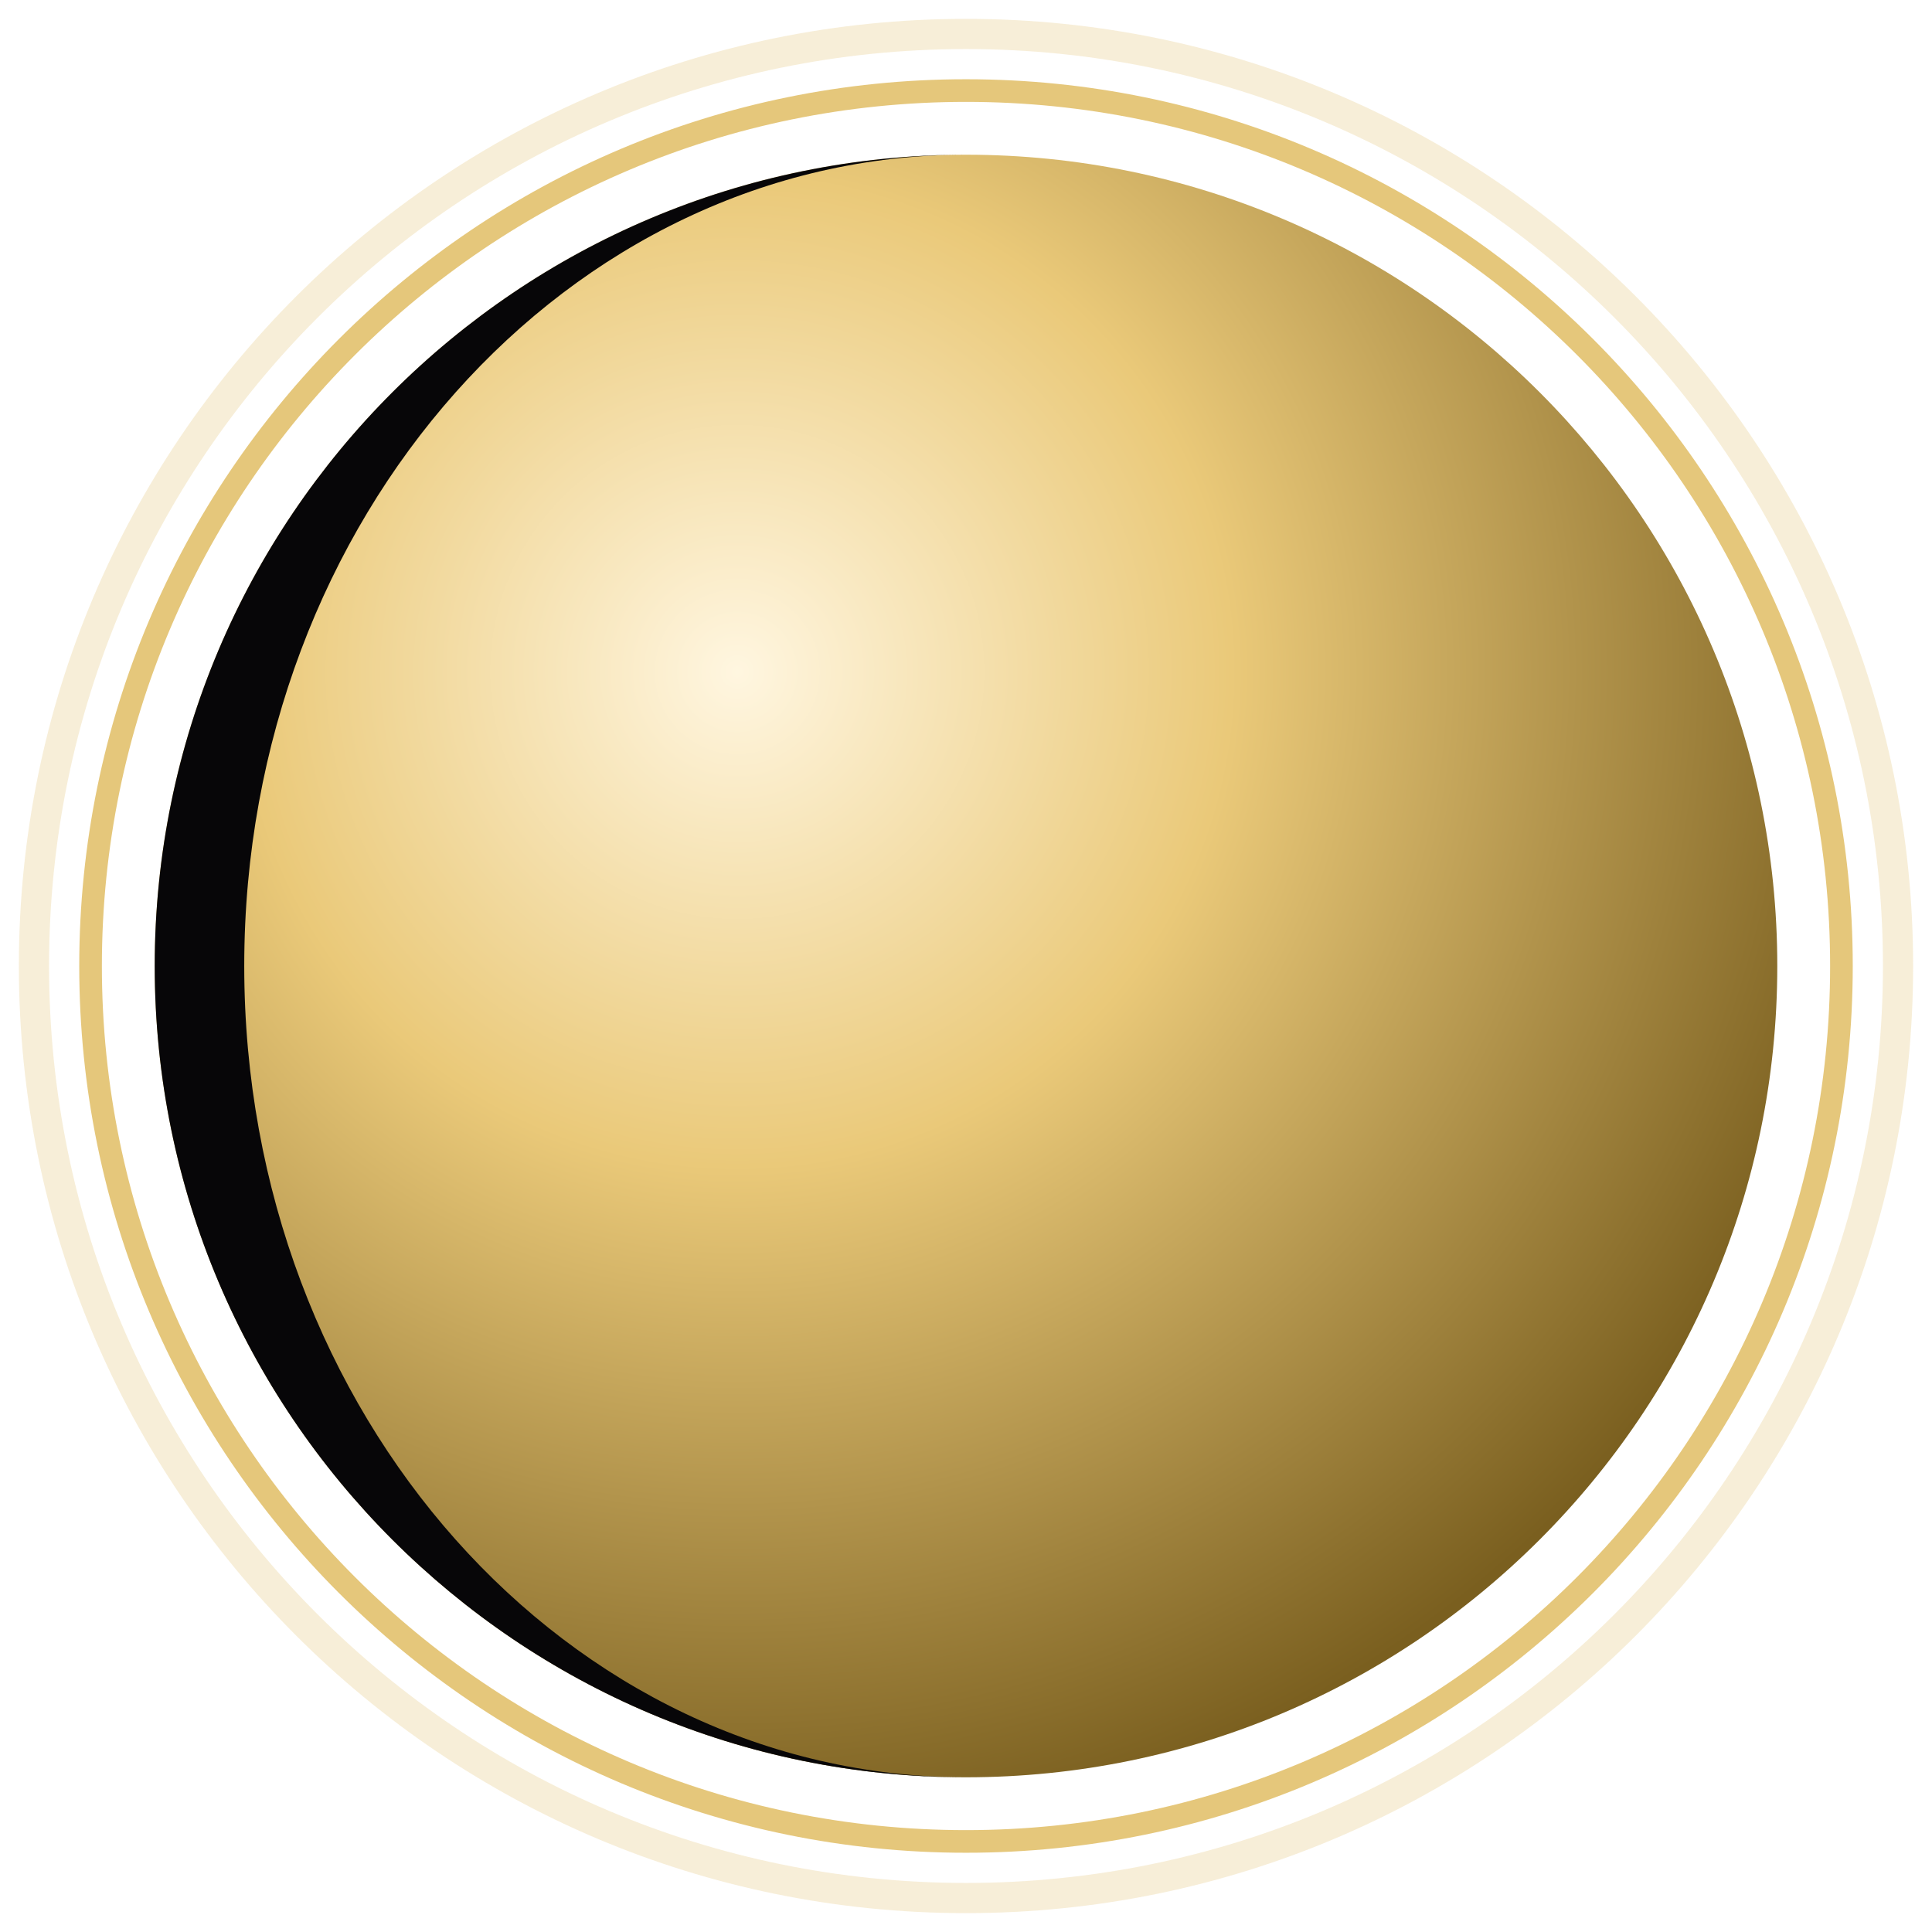
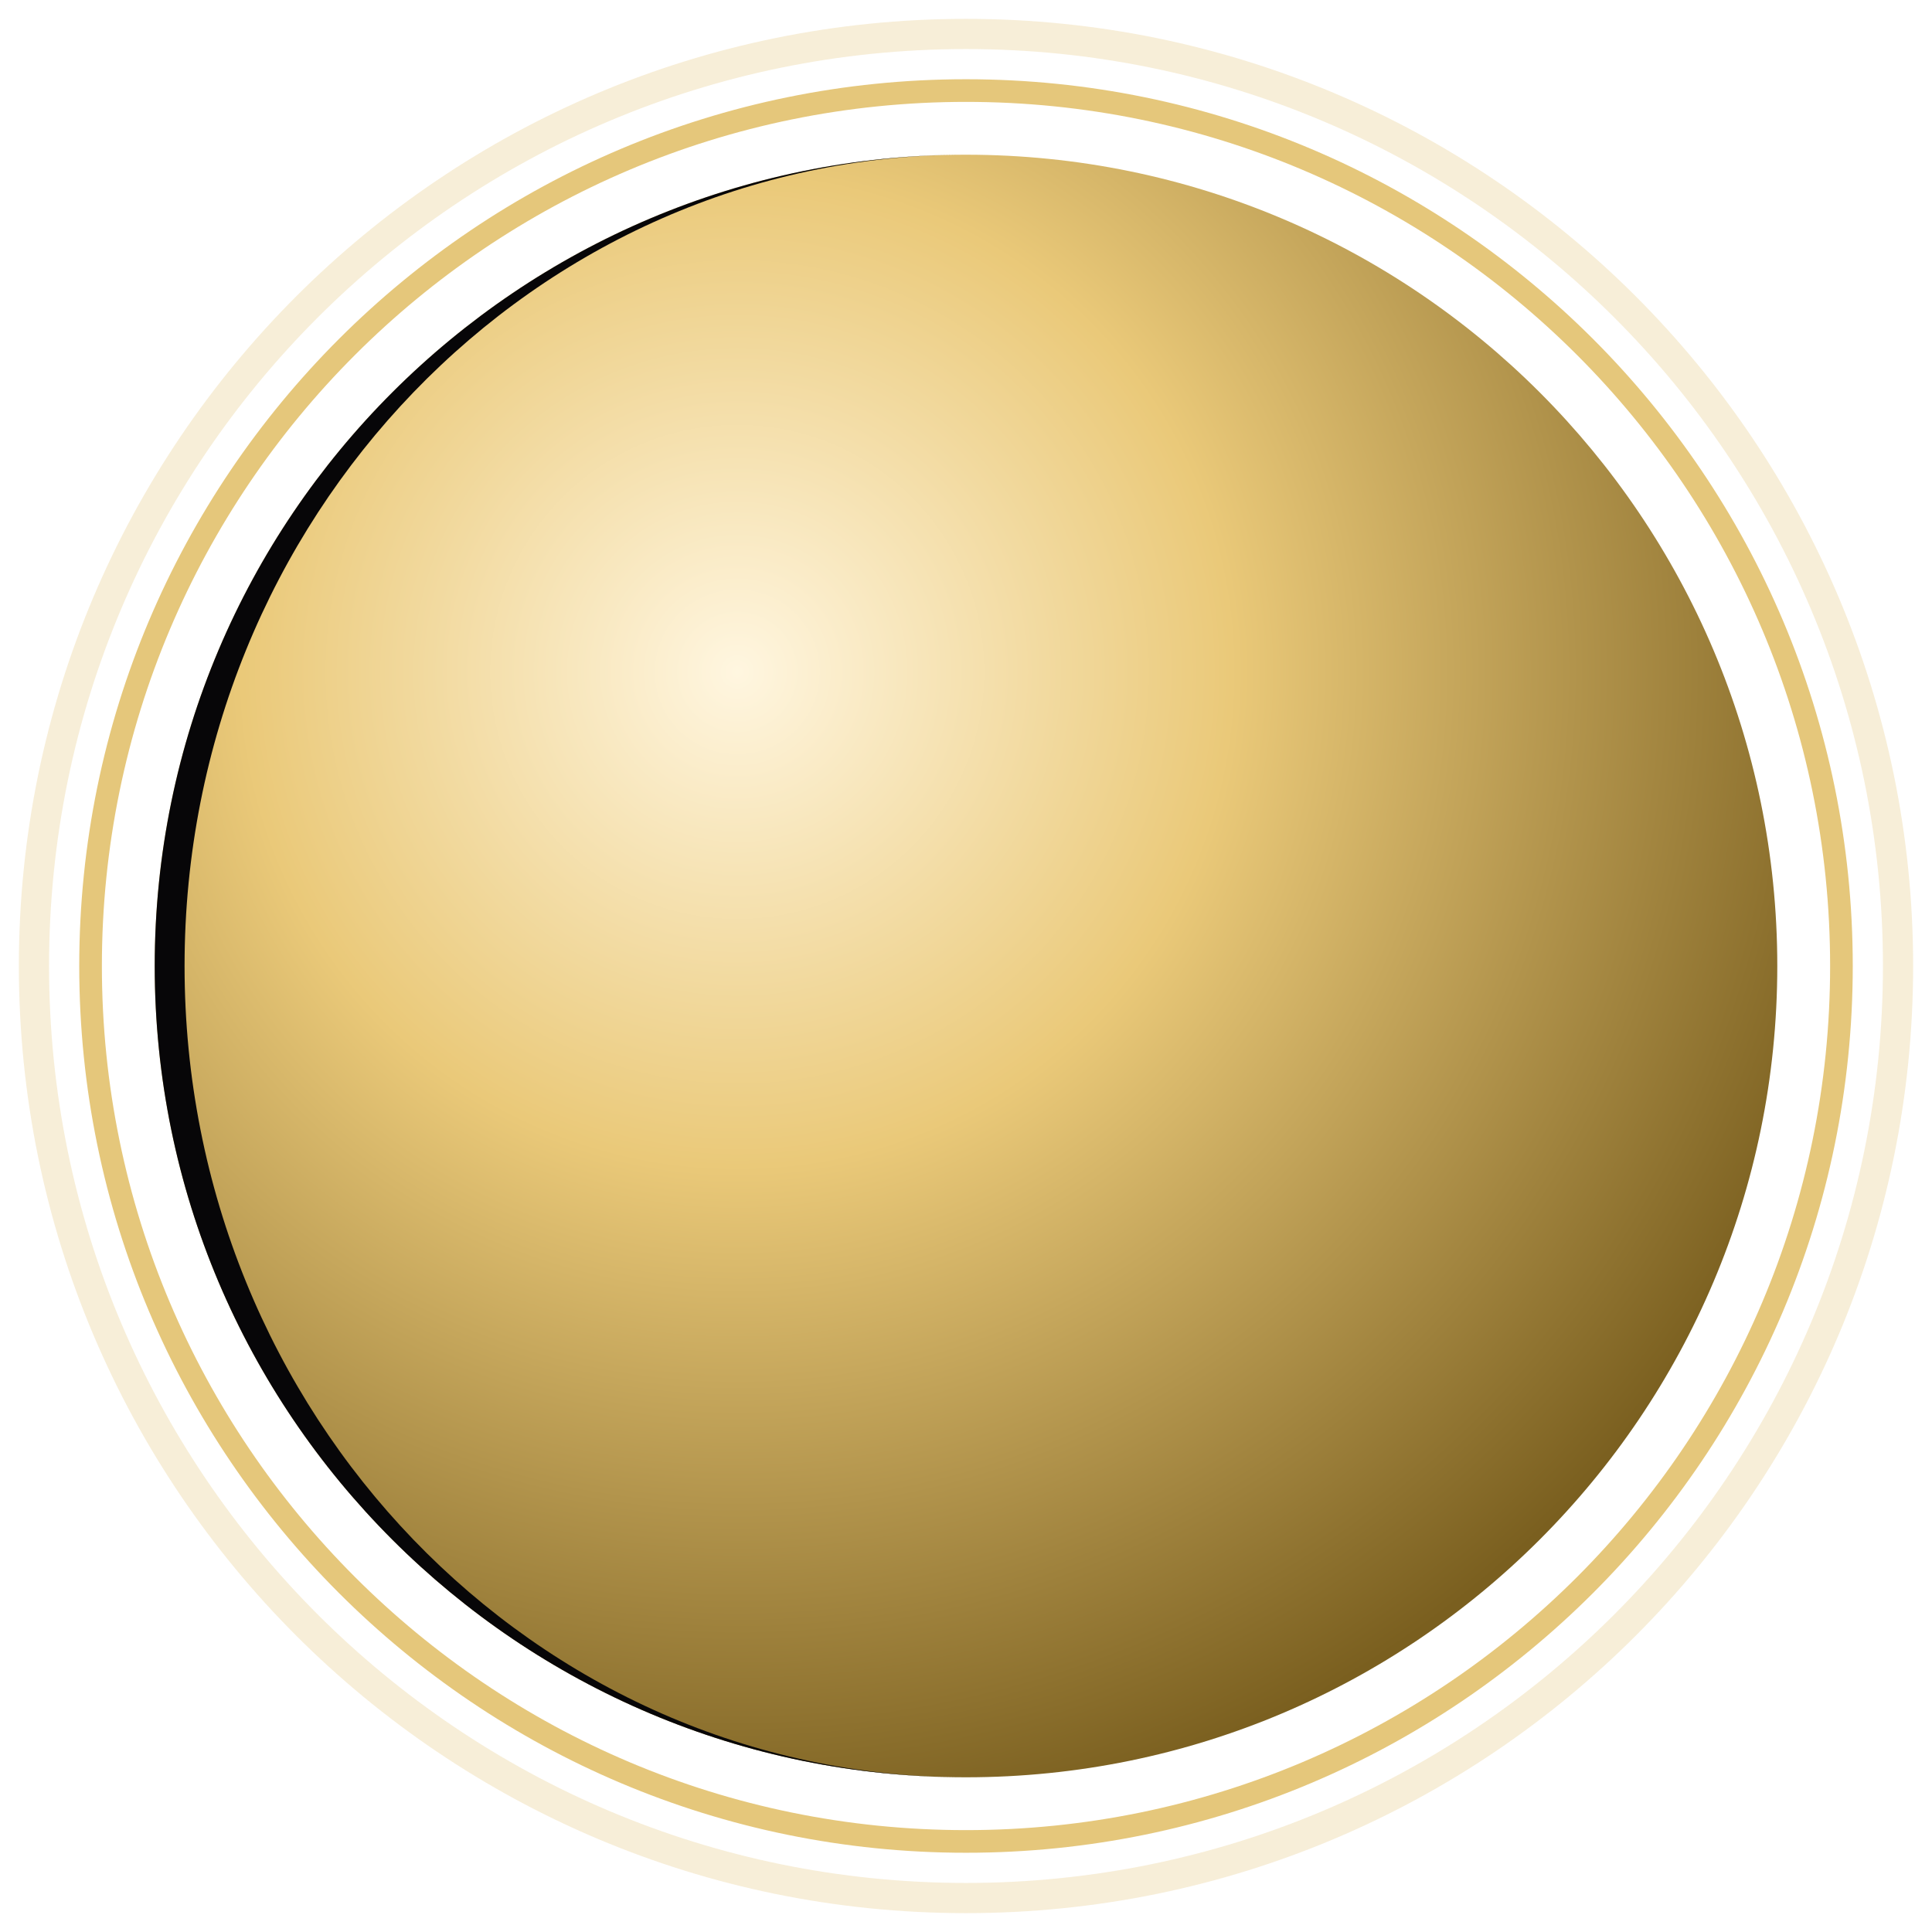
<svg xmlns="http://www.w3.org/2000/svg" viewBox="0 0 512 512" width="512" height="512">
  <defs>
    <radialGradient id="moonGold" cx="36%" cy="32%" r="72%">
      <stop offset="0%" stop-color="#FFF6E0" />
      <stop offset="42%" stop-color="#EAC979" />
      <stop offset="100%" stop-color="#7A5F1F" />
    </radialGradient>
  </defs>
  <circle cx="256" cy="256" r="215" fill="url(#moonGold)" />
-   <path d="M 256 41 A 215 215 0 0 0 256 471 A 191.274 215 0 0 1 256 41 Z" fill="#070608" fill-opacity="1.0" />
+   <path d="M 256 41 A 215 215 0 0 0 256 471 A 207.089 215 0 0 1 256 41 Z" fill="#070608" fill-opacity="1.0" />
  <circle cx="256" cy="256" r="247" fill="none" stroke="#E5C77B" stroke-opacity="0.3" stroke-width="8.0" />
  <circle cx="256" cy="256" r="232" fill="none" stroke="#E5C77B" stroke-opacity="1.0" stroke-width="6.0" />
</svg>
